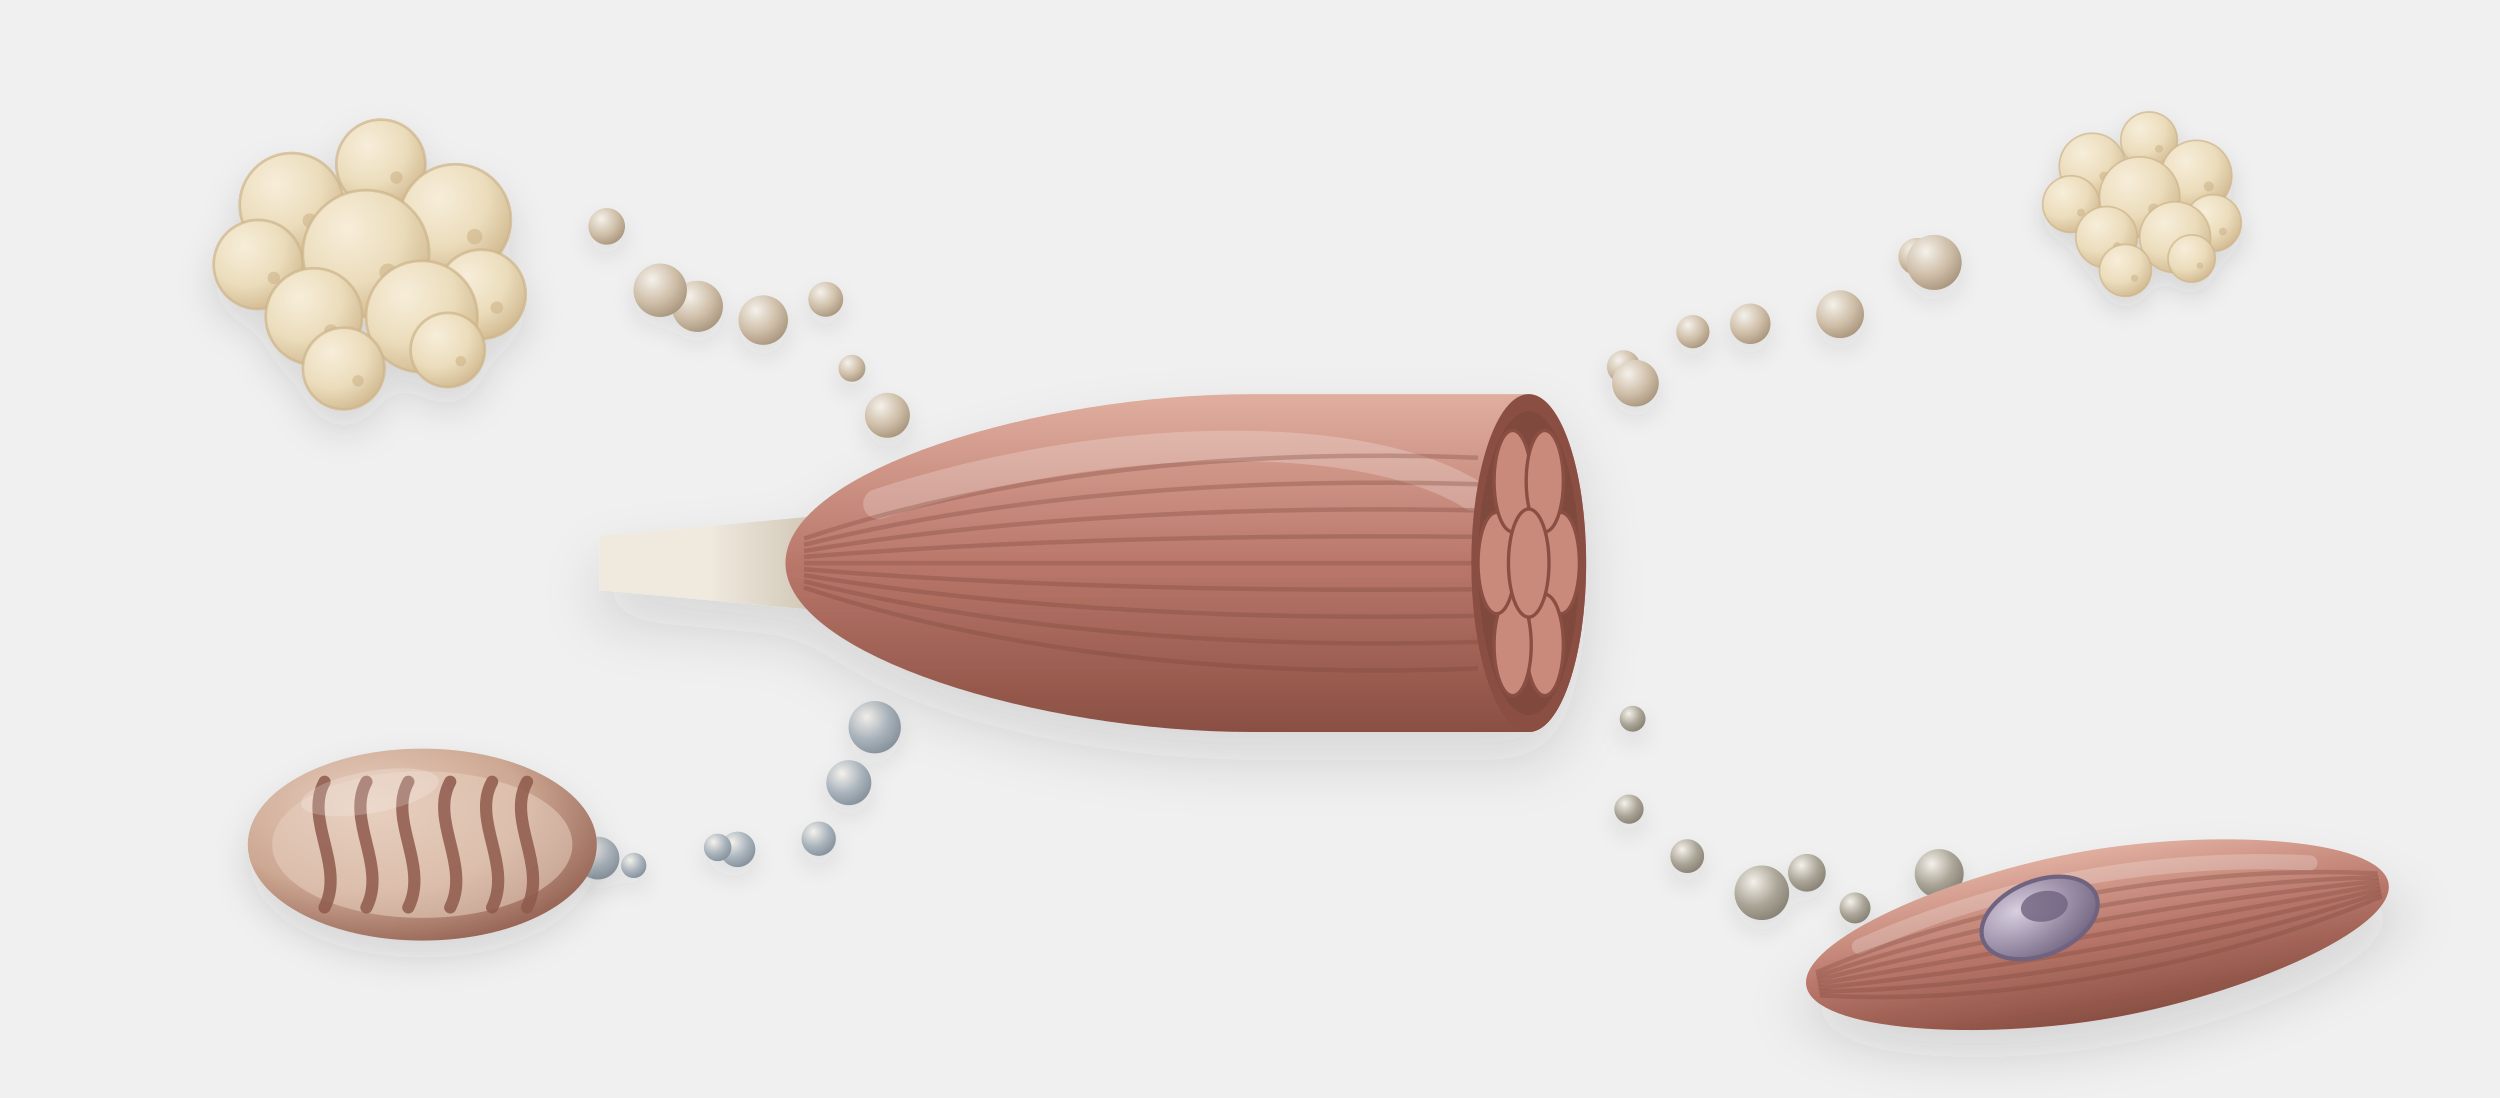
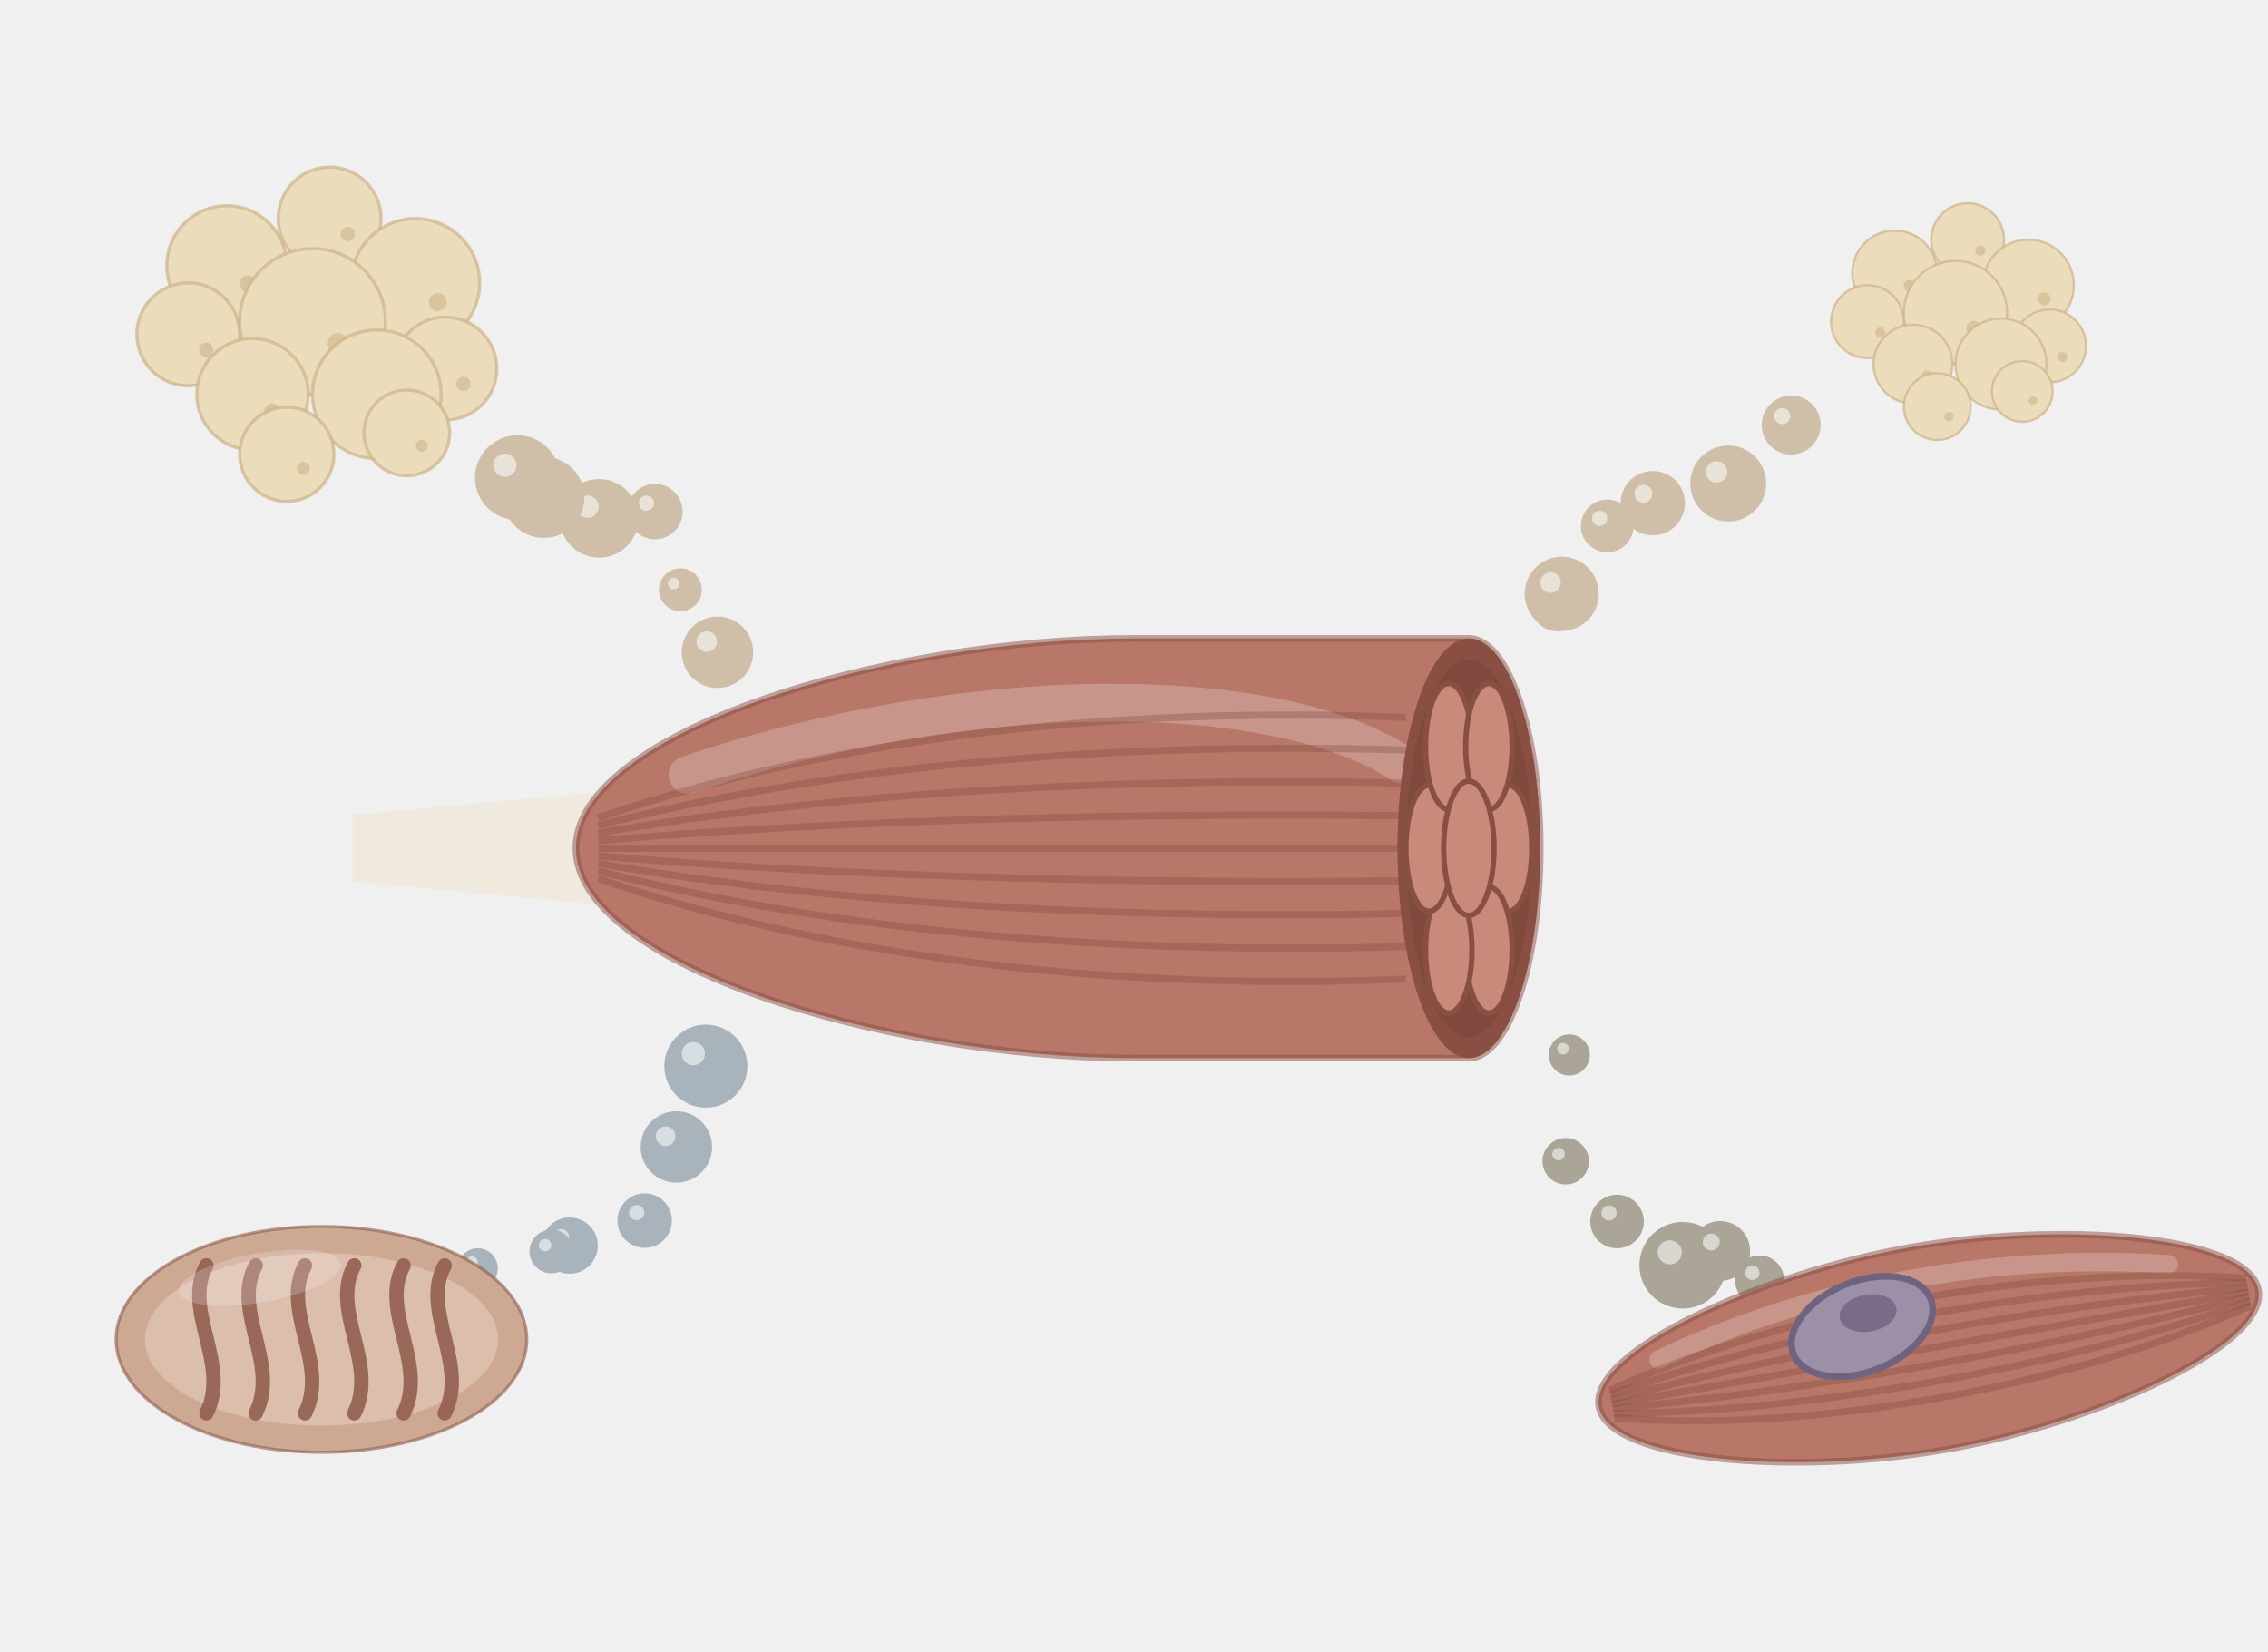
- <svg xmlns="http://www.w3.org/2000/svg" viewBox="0 0 888 390" width="888" height="390">
+ <svg xmlns="http://www.w3.org/2000/svg" viewBox="0 0 508 370" width="508" height="370">
  <defs>
    <linearGradient id="gMuscle" x1="0" y1="0" x2="0" y2="1">
      <stop offset="0" stop-color="#E0AE9F" />
      <stop offset="0.5" stop-color="#B9776A" />
      <stop offset="1" stop-color="#8A4F43" />
    </linearGradient>
    <linearGradient id="gMuted" x1="0" y1="0" x2="0" y2="1">
      <stop offset="0" stop-color="#DCC5B9" />
      <stop offset="0.5" stop-color="#CBAE9F" />
      <stop offset="1" stop-color="#A98B7D" />
    </linearGradient>
    <linearGradient id="gTendon" x1="0" y1="0" x2="1" y2="0">
      <stop offset="0" stop-color="#EFE9DE" />
      <stop offset="0.5" stop-color="#EFE9DE" />
      <stop offset="1" stop-color="#CFC5B4" />
    </linearGradient>
    <linearGradient id="gVessel" x1="0" y1="0" x2="0" y2="1">
      <stop offset="0" stop-color="#DEA69E" />
      <stop offset="0.5" stop-color="#C4807A" />
      <stop offset="1" stop-color="#95574F" />
    </linearGradient>
    <linearGradient id="gSkin" x1="0" y1="0" x2="0" y2="1">
      <stop offset="0" stop-color="#F3EAE0" />
      <stop offset="0.5" stop-color="#EBDFD2" />
      <stop offset="1" stop-color="#CDB9A6" />
    </linearGradient>
    <radialGradient id="gFat" cx="0.35" cy="0.3" r="0.8">
      <stop offset="0" stop-color="#F7EEDA" />
      <stop offset="0.55" stop-color="#EBDCBB" />
      <stop offset="1" stop-color="#CDB48A" />
    </radialGradient>
    <radialGradient id="gLiver" cx="0.3" cy="0.25" r="0.8">
      <stop offset="0" stop-color="#BC8575" />
      <stop offset="0.55" stop-color="#9B6557" />
      <stop offset="1" stop-color="#6E4036" />
    </radialGradient>
    <radialGradient id="gBrain" cx="0.35" cy="0.25" r="0.8">
      <stop offset="0" stop-color="#EDD9D0" />
      <stop offset="0.55" stop-color="#D9BBB0" />
      <stop offset="1" stop-color="#B38E85" />
    </radialGradient>
    <radialGradient id="gLumen" cx="0.5" cy="0.5" r="0.8">
      <stop offset="0" stop-color="#E9C8C0" />
      <stop offset="0.55" stop-color="#95574F" />
      <stop offset="1" stop-color="#95574F" />
    </radialGradient>
    <radialGradient id="gRbc" cx="0.4" cy="0.4" r="0.8">
      <stop offset="0" stop-color="#D27B72" />
      <stop offset="0.55" stop-color="#B2534B" />
      <stop offset="1" stop-color="#B2534B" />
    </radialGradient>
    <radialGradient id="gMito" cx="0.35" cy="0.3" r="0.8">
      <stop offset="0" stop-color="#E8CFBF" />
      <stop offset="0.55" stop-color="#CDA893" />
      <stop offset="1" stop-color="#8E5A4C" />
    </radialGradient>
    <radialGradient id="gMol1" cx="0.35" cy="0.3" r="0.8">
      <stop offset="0" stop-color="#F4F1EB" />
      <stop offset="0.55" stop-color="#A9B3BC" />
      <stop offset="1" stop-color="#7F8B95" />
    </radialGradient>
    <radialGradient id="gMol2" cx="0.35" cy="0.3" r="0.8">
      <stop offset="0" stop-color="#F4F1EB" />
      <stop offset="0.55" stop-color="#ABA597" />
      <stop offset="1" stop-color="#827C70" />
    </radialGradient>
    <radialGradient id="gMol3" cx="0.35" cy="0.3" r="0.8">
      <stop offset="0" stop-color="#F4F1EB" />
      <stop offset="0.55" stop-color="#CFBEA8" />
      <stop offset="1" stop-color="#A28F77" />
    </radialGradient>
    <radialGradient id="gSat" cx="0.35" cy="0.3" r="0.8">
      <stop offset="0" stop-color="#D8CFE0" />
      <stop offset="0.55" stop-color="#9C8FA8" />
      <stop offset="1" stop-color="#6F6380" />
    </radialGradient>
    <filter id="shadow" x="-20%" y="-20%" width="140%" height="160%">
      <feDropShadow dx="0" dy="10" stdDeviation="10" flood-color="#362D28" flood-opacity="0.14" />
    </filter>
    <filter id="soft" x="-20%" y="-20%" width="140%" height="160%">
      <feDropShadow dx="0" dy="4" stdDeviation="4" flood-color="#362D28" flood-opacity="0.10" />
    </filter>
  </defs>
-   <g filter="url(#soft)">
-     <circle cx="315.2" cy="147.5" r="8.0" fill="url(#gMol3)" />
-     <circle cx="302.6" cy="130.8" r="4.8" fill="url(#gMol3)" />
-     <circle cx="293.3" cy="106.3" r="6.2" fill="url(#gMol3)" />
-     <circle cx="271.1" cy="113.7" r="8.8" fill="url(#gMol3)" />
-     <circle cx="247.7" cy="108.8" r="9.1" fill="url(#gMol3)" />
-     <circle cx="234.5" cy="103.1" r="9.5" fill="url(#gMol3)" />
-     <circle cx="215.5" cy="80.4" r="6.5" fill="url(#gMol3)" />
-   </g>
-   <g filter="url(#soft)">
-     <circle cx="310.7" cy="258.3" r="9.3" fill="url(#gMol1)" />
-     <circle cx="301.5" cy="278.0" r="8.0" fill="url(#gMol1)" />
-     <circle cx="290.8" cy="297.9" r="6.1" fill="url(#gMol1)" />
-     <circle cx="262.0" cy="301.7" r="6.3" fill="url(#gMol1)" />
-     <circle cx="254.9" cy="301.0" r="4.9" fill="url(#gMol1)" />
-     <circle cx="225.1" cy="307.4" r="4.5" fill="url(#gMol1)" />
-     <circle cx="212.4" cy="304.8" r="7.6" fill="url(#gMol1)" />
-   </g>
-   <g filter="url(#soft)">
-     <circle cx="579.9" cy="255.3" r="4.6" fill="url(#gMol2)" />
-     <circle cx="578.6" cy="287.4" r="5.2" fill="url(#gMol2)" />
-     <circle cx="599.3" cy="304.1" r="6.0" fill="url(#gMol2)" />
-     <circle cx="625.8" cy="317.1" r="9.7" fill="url(#gMol2)" />
-     <circle cx="641.8" cy="310.0" r="6.7" fill="url(#gMol2)" />
-     <circle cx="658.9" cy="322.5" r="5.5" fill="url(#gMol2)" />
-     <circle cx="688.8" cy="310.3" r="8.7" fill="url(#gMol2)" />
-   </g>
-   <g filter="url(#soft)">
-     <circle cx="576.7" cy="130.3" r="5.9" fill="url(#gMol3)" />
-     <circle cx="580.9" cy="136.1" r="8.3" fill="url(#gMol3)" />
-     <circle cx="601.3" cy="117.8" r="5.9" fill="url(#gMol3)" />
-     <circle cx="621.7" cy="115.0" r="7.2" fill="url(#gMol3)" />
-     <circle cx="653.6" cy="111.6" r="8.5" fill="url(#gMol3)" />
-     <circle cx="680.9" cy="91.1" r="6.6" fill="url(#gMol3)" />
-     <circle cx="687.0" cy="93.2" r="9.8" fill="url(#gMol3)" />
-   </g>
-   <g transform="translate(130 90) rotate(0) scale(1)">
-     <g filter="url(#shadow)" transform="scale(0.66)">
-       <circle cx="8" cy="-48" r="24" fill="url(#gFat)" stroke="#CDB48A" stroke-opacity="0.7" stroke-width="1.5" />
+   <g>
+     <circle cx="160.7" cy="146.1" r="8.0" fill="#CFBEA8" />
+     <circle cx="158.3" cy="143.7" r="2.3" fill="#fff" opacity="0.55" />
+     <circle cx="152.4" cy="132.1" r="4.8" fill="#CFBEA8" />
+     <circle cx="150.9" cy="130.7" r="1.3" fill="#fff" opacity="0.55" />
+     <circle cx="146.7" cy="114.6" r="6.2" fill="#CFBEA8" />
+     <circle cx="144.8" cy="112.7" r="1.7" fill="#fff" opacity="0.55" />
+     <circle cx="134.2" cy="116.1" r="8.8" fill="#CFBEA8" />
+     <circle cx="131.6" cy="113.5" r="2.5" fill="#fff" opacity="0.55" />
+     <circle cx="121.8" cy="111.4" r="9.1" fill="#CFBEA8" />
+     <circle cx="119.0" cy="108.7" r="2.5" fill="#fff" opacity="0.55" />
+     <circle cx="115.9" cy="107.0" r="9.5" fill="#CFBEA8" />
+     <circle cx="113.1" cy="104.2" r="2.6" fill="#fff" opacity="0.55" />
+   </g>
+   <g>
+     <circle cx="158.1" cy="238.8" r="9.3" fill="#A9B3BC" />
+     <circle cx="155.3" cy="236.0" r="2.6" fill="#fff" opacity="0.55" />
+     <circle cx="151.5" cy="256.9" r="8.0" fill="#A9B3BC" />
+     <circle cx="149.1" cy="254.5" r="2.2" fill="#fff" opacity="0.55" />
+     <circle cx="144.4" cy="273.4" r="6.1" fill="#A9B3BC" />
+     <circle cx="142.6" cy="271.6" r="1.7" fill="#fff" opacity="0.55" />
+     <circle cx="127.6" cy="279.0" r="6.3" fill="#A9B3BC" />
+     <circle cx="125.7" cy="277.1" r="1.8" fill="#fff" opacity="0.55" />
+     <circle cx="123.5" cy="280.3" r="4.9" fill="#A9B3BC" />
+     <circle cx="122.1" cy="278.9" r="1.4" fill="#fff" opacity="0.55" />
+     <circle cx="107.0" cy="284.1" r="4.5" fill="#A9B3BC" />
+     <circle cx="105.7" cy="282.7" r="1.3" fill="#fff" opacity="0.55" />
+   </g>
+   <g>
+     <circle cx="351.5" cy="236.3" r="4.6" fill="#ABA597" />
+     <circle cx="350.1" cy="234.9" r="1.3" fill="#fff" opacity="0.55" />
+     <circle cx="350.7" cy="260.1" r="5.2" fill="#ABA597" />
+     <circle cx="349.1" cy="258.5" r="1.4" fill="#fff" opacity="0.55" />
+     <circle cx="362.2" cy="273.6" r="6.0" fill="#ABA597" />
+     <circle cx="360.4" cy="271.7" r="1.7" fill="#fff" opacity="0.55" />
+     <circle cx="376.9" cy="283.4" r="9.7" fill="#ABA597" />
+     <circle cx="374.0" cy="280.5" r="2.7" fill="#fff" opacity="0.55" />
+     <circle cx="385.3" cy="280.2" r="6.7" fill="#ABA597" />
+     <circle cx="383.3" cy="278.2" r="1.9" fill="#fff" opacity="0.55" />
+     <circle cx="394.1" cy="286.7" r="5.5" fill="#ABA597" />
+     <circle cx="392.5" cy="285.1" r="1.6" fill="#fff" opacity="0.55" />
+   </g>
+   <g>
+     <circle cx="348.8" cy="135.5" r="5.9" fill="#CFBEA8" />
+     <circle cx="347.1" cy="133.7" r="1.7" fill="#fff" opacity="0.55" />
+     <circle cx="349.8" cy="133.0" r="8.3" fill="#CFBEA8" />
+     <circle cx="347.3" cy="130.5" r="2.3" fill="#fff" opacity="0.55" />
+     <circle cx="360.0" cy="117.8" r="5.9" fill="#CFBEA8" />
+     <circle cx="358.3" cy="116.1" r="1.7" fill="#fff" opacity="0.55" />
+     <circle cx="370.2" cy="112.7" r="7.2" fill="#CFBEA8" />
+     <circle cx="368.1" cy="110.6" r="2.0" fill="#fff" opacity="0.55" />
+     <circle cx="387.1" cy="108.3" r="8.5" fill="#CFBEA8" />
+     <circle cx="384.5" cy="105.7" r="2.4" fill="#fff" opacity="0.55" />
+     <circle cx="401.2" cy="95.2" r="6.6" fill="#CFBEA8" />
+     <circle cx="399.2" cy="93.2" r="1.8" fill="#fff" opacity="0.55" />
+   </g>
+   <g transform="translate(70 72) rotate(0) scale(1)">
+     <g transform="scale(0.48)">
+       <circle cx="8" cy="-48" r="24" fill="#EBDCBB" stroke="#CDB48A" stroke-opacity="0.7" stroke-width="1.5" />
      <circle cx="16.4" cy="-40.8" r="3.36" fill="#CDB48A" opacity="0.6" />
-       <circle cx="-40" cy="-26" r="28" fill="url(#gFat)" stroke="#CDB48A" stroke-opacity="0.7" stroke-width="1.5" />
+       <circle cx="-40" cy="-26" r="28" fill="#EBDCBB" stroke="#CDB48A" stroke-opacity="0.7" stroke-width="1.5" />
      <circle cx="-30.2" cy="-17.6" r="3.92" fill="#CDB48A" opacity="0.6" />
-       <circle cx="48" cy="-18" r="30" fill="url(#gFat)" stroke="#CDB48A" stroke-opacity="0.7" stroke-width="1.5" />
+       <circle cx="48" cy="-18" r="30" fill="#EBDCBB" stroke="#CDB48A" stroke-opacity="0.7" stroke-width="1.5" />
      <circle cx="58.5" cy="-9" r="4.2" fill="#CDB48A" opacity="0.6" />
-       <circle cx="-58" cy="6" r="24" fill="url(#gFat)" stroke="#CDB48A" stroke-opacity="0.7" stroke-width="1.5" />
+       <circle cx="-58" cy="6" r="24" fill="#EBDCBB" stroke="#CDB48A" stroke-opacity="0.7" stroke-width="1.5" />
      <circle cx="-49.6" cy="13.2" r="3.36" fill="#CDB48A" opacity="0.6" />
-       <circle cx="62" cy="22" r="24" fill="url(#gFat)" stroke="#CDB48A" stroke-opacity="0.7" stroke-width="1.5" />
+       <circle cx="62" cy="22" r="24" fill="#EBDCBB" stroke="#CDB48A" stroke-opacity="0.7" stroke-width="1.5" />
      <circle cx="70.4" cy="29.2" r="3.36" fill="#CDB48A" opacity="0.6" />
-       <circle cx="0" cy="0" r="34" fill="url(#gFat)" stroke="#CDB48A" stroke-opacity="0.7" stroke-width="1.5" />
+       <circle cx="0" cy="0" r="34" fill="#EBDCBB" stroke="#CDB48A" stroke-opacity="0.7" stroke-width="1.5" />
      <circle cx="11.9" cy="10.2" r="4.76" fill="#CDB48A" opacity="0.6" />
-       <circle cx="-28" cy="34" r="26" fill="url(#gFat)" stroke="#CDB48A" stroke-opacity="0.7" stroke-width="1.5" />
+       <circle cx="-28" cy="34" r="26" fill="#EBDCBB" stroke="#CDB48A" stroke-opacity="0.7" stroke-width="1.5" />
      <circle cx="-18.9" cy="41.8" r="3.64" fill="#CDB48A" opacity="0.6" />
-       <circle cx="30" cy="34" r="30" fill="url(#gFat)" stroke="#CDB48A" stroke-opacity="0.7" stroke-width="1.5" />
+       <circle cx="30" cy="34" r="30" fill="#EBDCBB" stroke="#CDB48A" stroke-opacity="0.7" stroke-width="1.5" />
      <circle cx="40.5" cy="43" r="4.2" fill="#CDB48A" opacity="0.6" />
-       <circle cx="-12" cy="62" r="22" fill="url(#gFat)" stroke="#CDB48A" stroke-opacity="0.7" stroke-width="1.5" />
+       <circle cx="-12" cy="62" r="22" fill="#EBDCBB" stroke="#CDB48A" stroke-opacity="0.7" stroke-width="1.5" />
      <circle cx="-4.3" cy="68.6" r="3.08" fill="#CDB48A" opacity="0.6" />
-       <circle cx="44" cy="52" r="20" fill="url(#gFat)" stroke="#CDB48A" stroke-opacity="0.7" stroke-width="1.5" />
+       <circle cx="44" cy="52" r="20" fill="#EBDCBB" stroke="#CDB48A" stroke-opacity="0.7" stroke-width="1.5" />
      <circle cx="51" cy="58" r="2.8" fill="#CDB48A" opacity="0.6" />
    </g>
  </g>
-   <g transform="translate(150 300) rotate(0) scale(0.62)">
-     <g filter="url(#shadow)">
-       <ellipse rx="100" ry="55" fill="url(#gMito)" />
+   <g transform="translate(72 300) rotate(0) scale(0.46)">
+     <g>
+       <ellipse rx="100" ry="55" fill="#CDA893" stroke="#8E5A4C" stroke-opacity="0.6" stroke-width="1.5" />
      <ellipse rx="86" ry="42" fill="#E8CFBF" opacity="0.55" />
      <path d="M-56,-36 C-68,-14 -44,12 -56,36" fill="none" stroke="#8E5A4C" stroke-opacity="0.85" stroke-width="7" stroke-linecap="round" />
      <path d="M-32,-36 C-44,-14 -20,12 -32,36" fill="none" stroke="#8E5A4C" stroke-opacity="0.85" stroke-width="7" stroke-linecap="round" />
      <path d="M-8,-36 C-20,-14 4,12 -8,36" fill="none" stroke="#8E5A4C" stroke-opacity="0.85" stroke-width="7" stroke-linecap="round" />
      <path d="M16,-36 C4,-14 28,12 16,36" fill="none" stroke="#8E5A4C" stroke-opacity="0.85" stroke-width="7" stroke-linecap="round" />
      <path d="M40,-36 C28,-14 52,12 40,36" fill="none" stroke="#8E5A4C" stroke-opacity="0.85" stroke-width="7" stroke-linecap="round" />
      <path d="M60,-36 C48,-14 72,12 60,36" fill="none" stroke="#8E5A4C" stroke-opacity="0.85" stroke-width="7" stroke-linecap="round" />
      <ellipse cx="-30" cy="-30" rx="40" ry="12" fill="#fff" opacity="0.2" transform="rotate(-10 -30 -30)" />
    </g>
  </g>
-   <g transform="translate(745 332) rotate(-10) scale(1)">
+   <g transform="translate(432 302) rotate(-10) scale(1)">
    <g>
-       <g filter="url(#shadow)">
-         <path d="M-105,0 C-105,-16.5 -47.25,-30 0,-30 C47.25,-30 105,-16.5 105,0 C105,16.5 47.25,30 0,30 C-47.25,30 -105,16.5 -105,0 Z" fill="url(#gMuscle)" />
-         <path d="M-84,-10.5 C-31.5,-24 26.25,-24 78.75,-12" fill="none" stroke="#fff" stroke-opacity="0.22" stroke-width="5.4" stroke-linecap="round" />
-         <path d="M-100.8,-4.1 C-42,-18.4 40.74,-18.4 101.85,-4.1" fill="none" stroke="#7A4539" stroke-opacity="0.32" stroke-width="1.6" />
-         <path d="M-100.8,-2.7 C-42,-12.3 40.74,-12.3 101.85,-2.7" fill="none" stroke="#7A4539" stroke-opacity="0.32" stroke-width="1.6" />
-         <path d="M-100.8,-1.4 C-42,-6.1 40.74,-6.1 101.85,-1.4" fill="none" stroke="#7A4539" stroke-opacity="0.32" stroke-width="1.6" />
-         <path d="M-100.8,0.0 C-42,0.0 40.74,0.0 101.85,0.0" fill="none" stroke="#7A4539" stroke-opacity="0.32" stroke-width="1.6" />
-         <path d="M-100.8,1.4 C-42,6.1 40.74,6.1 101.85,1.4" fill="none" stroke="#7A4539" stroke-opacity="0.32" stroke-width="1.6" />
-         <path d="M-100.8,2.7 C-42,12.3 40.74,12.3 101.85,2.7" fill="none" stroke="#7A4539" stroke-opacity="0.32" stroke-width="1.6" />
-         <path d="M-100.8,4.1 C-42,18.4 40.74,18.4 101.85,4.1" fill="none" stroke="#7A4539" stroke-opacity="0.32" stroke-width="1.6" />
+       <g>
+         <path d="M-75,0 C-75,-12.65 -33.75,-23 0,-23 C33.75,-23 75,-12.65 75,0 C75,12.65 33.75,23 0,23 C-33.75,23 -75,12.65 -75,0 Z" fill="#B9776A" stroke="#8A4F43" stroke-opacity="0.5" stroke-width="1.5" />
+         <path d="M-60,-8.05 C-22.5,-18.4 18.75,-18.4 56.25,-9.2" fill="none" stroke="#fff" stroke-opacity="0.22" stroke-width="4.14" stroke-linecap="round" />
+         <path d="M-72,-3.1 C-30,-14.1 29.1,-14.1 72.75,-3.1" fill="none" stroke="#7A4539" stroke-opacity="0.32" stroke-width="1.6" />
+         <path d="M-72,-2.1 C-30,-9.4 29.1,-9.4 72.75,-2.1" fill="none" stroke="#7A4539" stroke-opacity="0.32" stroke-width="1.6" />
+         <path d="M-72,-1.0 C-30,-4.7 29.1,-4.7 72.75,-1.0" fill="none" stroke="#7A4539" stroke-opacity="0.32" stroke-width="1.6" />
+         <path d="M-72,0.0 C-30,0.0 29.1,0.0 72.75,0.0" fill="none" stroke="#7A4539" stroke-opacity="0.32" stroke-width="1.6" />
+         <path d="M-72,1.0 C-30,4.7 29.1,4.7 72.75,1.0" fill="none" stroke="#7A4539" stroke-opacity="0.32" stroke-width="1.6" />
+         <path d="M-72,2.1 C-30,9.4 29.1,9.4 72.75,2.1" fill="none" stroke="#7A4539" stroke-opacity="0.32" stroke-width="1.6" />
+         <path d="M-72,3.1 C-30,14.1 29.1,14.1 72.75,3.1" fill="none" stroke="#7A4539" stroke-opacity="0.32" stroke-width="1.6" />
      </g>
-       <ellipse cx="-16.8" cy="-13.2" rx="21.6" ry="13.2" fill="url(#gSat)" stroke="#6F6380" stroke-width="1.5" transform="rotate(-12 0 0)" />
-       <ellipse cx="-16.8" cy="-13.2" rx="8.4" ry="5.4" fill="#6F6380" opacity="0.8" />
-     </g>
-   </g>
-   <g transform="translate(760 70) rotate(0) scale(1)">
-     <g filter="url(#shadow)" transform="scale(0.42)">
-       <circle cx="8" cy="-48" r="24" fill="url(#gFat)" stroke="#CDB48A" stroke-opacity="0.7" stroke-width="1.5" />
+       <ellipse cx="-12" cy="-10.12" rx="16.56" ry="10.12" fill="#9C8FA8" stroke="#6F6380" stroke-width="1.5" transform="rotate(-12 0 0)" />
+       <ellipse cx="-12" cy="-10.12" rx="6.44" ry="4.14" fill="#6F6380" opacity="0.8" />
+     </g>
+   </g>
+   <g transform="translate(438 70) rotate(0) scale(1)">
+     <g transform="scale(0.34)">
+       <circle cx="8" cy="-48" r="24" fill="#EBDCBB" stroke="#CDB48A" stroke-opacity="0.7" stroke-width="1.5" />
      <circle cx="16.4" cy="-40.8" r="3.36" fill="#CDB48A" opacity="0.6" />
-       <circle cx="-40" cy="-26" r="28" fill="url(#gFat)" stroke="#CDB48A" stroke-opacity="0.7" stroke-width="1.5" />
+       <circle cx="-40" cy="-26" r="28" fill="#EBDCBB" stroke="#CDB48A" stroke-opacity="0.7" stroke-width="1.5" />
      <circle cx="-30.2" cy="-17.6" r="3.92" fill="#CDB48A" opacity="0.6" />
-       <circle cx="48" cy="-18" r="30" fill="url(#gFat)" stroke="#CDB48A" stroke-opacity="0.7" stroke-width="1.5" />
+       <circle cx="48" cy="-18" r="30" fill="#EBDCBB" stroke="#CDB48A" stroke-opacity="0.7" stroke-width="1.5" />
      <circle cx="58.5" cy="-9" r="4.2" fill="#CDB48A" opacity="0.6" />
-       <circle cx="-58" cy="6" r="24" fill="url(#gFat)" stroke="#CDB48A" stroke-opacity="0.7" stroke-width="1.5" />
+       <circle cx="-58" cy="6" r="24" fill="#EBDCBB" stroke="#CDB48A" stroke-opacity="0.7" stroke-width="1.5" />
      <circle cx="-49.6" cy="13.2" r="3.36" fill="#CDB48A" opacity="0.6" />
-       <circle cx="62" cy="22" r="24" fill="url(#gFat)" stroke="#CDB48A" stroke-opacity="0.7" stroke-width="1.5" />
+       <circle cx="62" cy="22" r="24" fill="#EBDCBB" stroke="#CDB48A" stroke-opacity="0.7" stroke-width="1.5" />
      <circle cx="70.4" cy="29.2" r="3.36" fill="#CDB48A" opacity="0.6" />
-       <circle cx="0" cy="0" r="34" fill="url(#gFat)" stroke="#CDB48A" stroke-opacity="0.7" stroke-width="1.5" />
+       <circle cx="0" cy="0" r="34" fill="#EBDCBB" stroke="#CDB48A" stroke-opacity="0.7" stroke-width="1.5" />
      <circle cx="11.9" cy="10.2" r="4.76" fill="#CDB48A" opacity="0.6" />
-       <circle cx="-28" cy="34" r="26" fill="url(#gFat)" stroke="#CDB48A" stroke-opacity="0.7" stroke-width="1.5" />
+       <circle cx="-28" cy="34" r="26" fill="#EBDCBB" stroke="#CDB48A" stroke-opacity="0.7" stroke-width="1.5" />
      <circle cx="-18.9" cy="41.8" r="3.64" fill="#CDB48A" opacity="0.6" />
-       <circle cx="30" cy="34" r="30" fill="url(#gFat)" stroke="#CDB48A" stroke-opacity="0.7" stroke-width="1.5" />
+       <circle cx="30" cy="34" r="30" fill="#EBDCBB" stroke="#CDB48A" stroke-opacity="0.7" stroke-width="1.5" />
      <circle cx="40.5" cy="43" r="4.2" fill="#CDB48A" opacity="0.6" />
-       <circle cx="-12" cy="62" r="22" fill="url(#gFat)" stroke="#CDB48A" stroke-opacity="0.7" stroke-width="1.5" />
+       <circle cx="-12" cy="62" r="22" fill="#EBDCBB" stroke="#CDB48A" stroke-opacity="0.7" stroke-width="1.5" />
      <circle cx="-4.3" cy="68.6" r="3.08" fill="#CDB48A" opacity="0.6" />
-       <circle cx="44" cy="52" r="20" fill="url(#gFat)" stroke="#CDB48A" stroke-opacity="0.7" stroke-width="1.5" />
+       <circle cx="44" cy="52" r="20" fill="#EBDCBB" stroke="#CDB48A" stroke-opacity="0.7" stroke-width="1.5" />
      <circle cx="51" cy="58" r="2.8" fill="#CDB48A" opacity="0.6" />
    </g>
  </g>
-   <g transform="translate(444 200) rotate(0) scale(1)">
-     <g filter="url(#shadow)">
-       <path d="M-153,-16.8 L-231,-9.6 L-231,9.6 L-153,16.8 Z" fill="url(#gTendon)" />
-       <path d="M-165,0 C-165,-33 -74.25,-60 0,-60 L99,-60 A20.4,60 0 0 1 99,60 L0,60 C-74.25,60 -165,33 -165,0 Z" fill="url(#gMuscle)" />
-       <path d="M-132,-21 C-49.5,-48 41.25,-48 79.2,-24" fill="none" stroke="#fff" stroke-opacity="0.22" stroke-width="10.8" stroke-linecap="round" />
-       <path d="M-158.4,-8.7 C-66,-39.4 32.4,-39.4 81,-37.4" fill="none" stroke="#7A4539" stroke-opacity="0.32" stroke-width="1.6" />
-       <path d="M-158.4,-6.5 C-66,-29.5 32.4,-29.5 81,-28.0" fill="none" stroke="#7A4539" stroke-opacity="0.32" stroke-width="1.6" />
-       <path d="M-158.4,-4.3 C-66,-19.7 32.4,-19.7 81,-18.7" fill="none" stroke="#7A4539" stroke-opacity="0.32" stroke-width="1.6" />
-       <path d="M-158.4,-2.2 C-66,-9.8 32.4,-9.8 81,-9.3" fill="none" stroke="#7A4539" stroke-opacity="0.32" stroke-width="1.6" />
-       <path d="M-158.4,0.0 C-66,0.0 32.4,0.0 81,0.0" fill="none" stroke="#7A4539" stroke-opacity="0.32" stroke-width="1.6" />
-       <path d="M-158.4,2.2 C-66,9.8 32.4,9.8 81,9.3" fill="none" stroke="#7A4539" stroke-opacity="0.32" stroke-width="1.6" />
-       <path d="M-158.4,4.3 C-66,19.7 32.4,19.7 81,18.7" fill="none" stroke="#7A4539" stroke-opacity="0.32" stroke-width="1.6" />
-       <path d="M-158.4,6.5 C-66,29.5 32.4,29.5 81,28.0" fill="none" stroke="#7A4539" stroke-opacity="0.32" stroke-width="1.6" />
-       <path d="M-158.4,8.7 C-66,39.4 32.4,39.4 81,37.4" fill="none" stroke="#7A4539" stroke-opacity="0.32" stroke-width="1.6" />
-       <ellipse cx="99" cy="0" rx="20.4" ry="60" fill="#8A4F43" />
-       <ellipse cx="99" cy="0" rx="18" ry="54" fill="#7A4539" opacity="0.6" />
-       <ellipse cx="110.4" cy="0.0" rx="6.6" ry="18.0" fill="#C98A7C" stroke="#8A4F43" stroke-width="1.2" />
-       <ellipse cx="104.7" cy="29.1" rx="6.6" ry="18.0" fill="#C98A7C" stroke="#8A4F43" stroke-width="1.2" />
-       <ellipse cx="93.3" cy="29.1" rx="6.6" ry="18.0" fill="#C98A7C" stroke="#8A4F43" stroke-width="1.2" />
-       <ellipse cx="87.6" cy="0.0" rx="6.6" ry="18.0" fill="#C98A7C" stroke="#8A4F43" stroke-width="1.2" />
-       <ellipse cx="93.3" cy="-29.1" rx="6.6" ry="18.0" fill="#C98A7C" stroke="#8A4F43" stroke-width="1.2" />
-       <ellipse cx="104.7" cy="-29.1" rx="6.6" ry="18.0" fill="#C98A7C" stroke="#8A4F43" stroke-width="1.2" />
-       <ellipse cx="99" cy="0" rx="7.2" ry="19.2" fill="#C98A7C" stroke="#8A4F43" stroke-width="1.2" />
+   <g transform="translate(254 190) rotate(0) scale(1)">
+     <g>
+       <path d="M-113,-13.16 L-175,-7.52 L-175,7.52 L-113,13.16 Z" fill="#EFE9DE" />
+       <path d="M-125,0 C-125,-25.85 -56.25,-47 0,-47 L75,-47 A15.98,47 0 0 1 75,47 L0,47 C-56.25,47 -125,25.85 -125,0 Z" fill="#B9776A" stroke="#8A4F43" stroke-opacity="0.5" stroke-width="1.5" />
+       <path d="M-100,-16.45 C-37.5,-37.6 31.25,-37.6 60,-18.8" fill="none" stroke="#fff" stroke-opacity="0.22" stroke-width="8.46" stroke-linecap="round" />
+       <path d="M-120,-6.8 C-50,-30.8 24.36,-30.8 60.9,-29.3" fill="none" stroke="#7A4539" stroke-opacity="0.32" stroke-width="1.6" />
+       <path d="M-120,-5.1 C-50,-23.1 24.36,-23.1 60.9,-22.0" fill="none" stroke="#7A4539" stroke-opacity="0.32" stroke-width="1.6" />
+       <path d="M-120,-3.4 C-50,-15.4 24.36,-15.4 60.9,-14.6" fill="none" stroke="#7A4539" stroke-opacity="0.32" stroke-width="1.6" />
+       <path d="M-120,-1.7 C-50,-7.7 24.36,-7.7 60.9,-7.3" fill="none" stroke="#7A4539" stroke-opacity="0.32" stroke-width="1.6" />
+       <path d="M-120,0.0 C-50,0.0 24.36,0.0 60.9,0.0" fill="none" stroke="#7A4539" stroke-opacity="0.32" stroke-width="1.6" />
+       <path d="M-120,1.7 C-50,7.7 24.36,7.7 60.9,7.3" fill="none" stroke="#7A4539" stroke-opacity="0.32" stroke-width="1.6" />
+       <path d="M-120,3.4 C-50,15.4 24.36,15.4 60.9,14.6" fill="none" stroke="#7A4539" stroke-opacity="0.32" stroke-width="1.6" />
+       <path d="M-120,5.1 C-50,23.1 24.36,23.1 60.9,22.0" fill="none" stroke="#7A4539" stroke-opacity="0.32" stroke-width="1.6" />
+       <path d="M-120,6.8 C-50,30.8 24.36,30.8 60.9,29.3" fill="none" stroke="#7A4539" stroke-opacity="0.32" stroke-width="1.6" />
+       <ellipse cx="75" cy="0" rx="15.98" ry="47" fill="#8A4F43" />
+       <ellipse cx="75" cy="0" rx="14.1" ry="42.3" fill="#7A4539" opacity="0.6" />
+       <ellipse cx="83.9" cy="0.0" rx="5.2" ry="14.1" fill="#C98A7C" stroke="#8A4F43" stroke-width="1.2" />
+       <ellipse cx="79.5" cy="22.8" rx="5.2" ry="14.1" fill="#C98A7C" stroke="#8A4F43" stroke-width="1.2" />
+       <ellipse cx="70.5" cy="22.8" rx="5.2" ry="14.1" fill="#C98A7C" stroke="#8A4F43" stroke-width="1.2" />
+       <ellipse cx="66.1" cy="0.0" rx="5.2" ry="14.1" fill="#C98A7C" stroke="#8A4F43" stroke-width="1.2" />
+       <ellipse cx="70.5" cy="-22.8" rx="5.2" ry="14.1" fill="#C98A7C" stroke="#8A4F43" stroke-width="1.2" />
+       <ellipse cx="79.5" cy="-22.8" rx="5.2" ry="14.1" fill="#C98A7C" stroke="#8A4F43" stroke-width="1.2" />
+       <ellipse cx="75" cy="0" rx="5.64" ry="15.04" fill="#C98A7C" stroke="#8A4F43" stroke-width="1.2" />
    </g>
  </g>
</svg>
